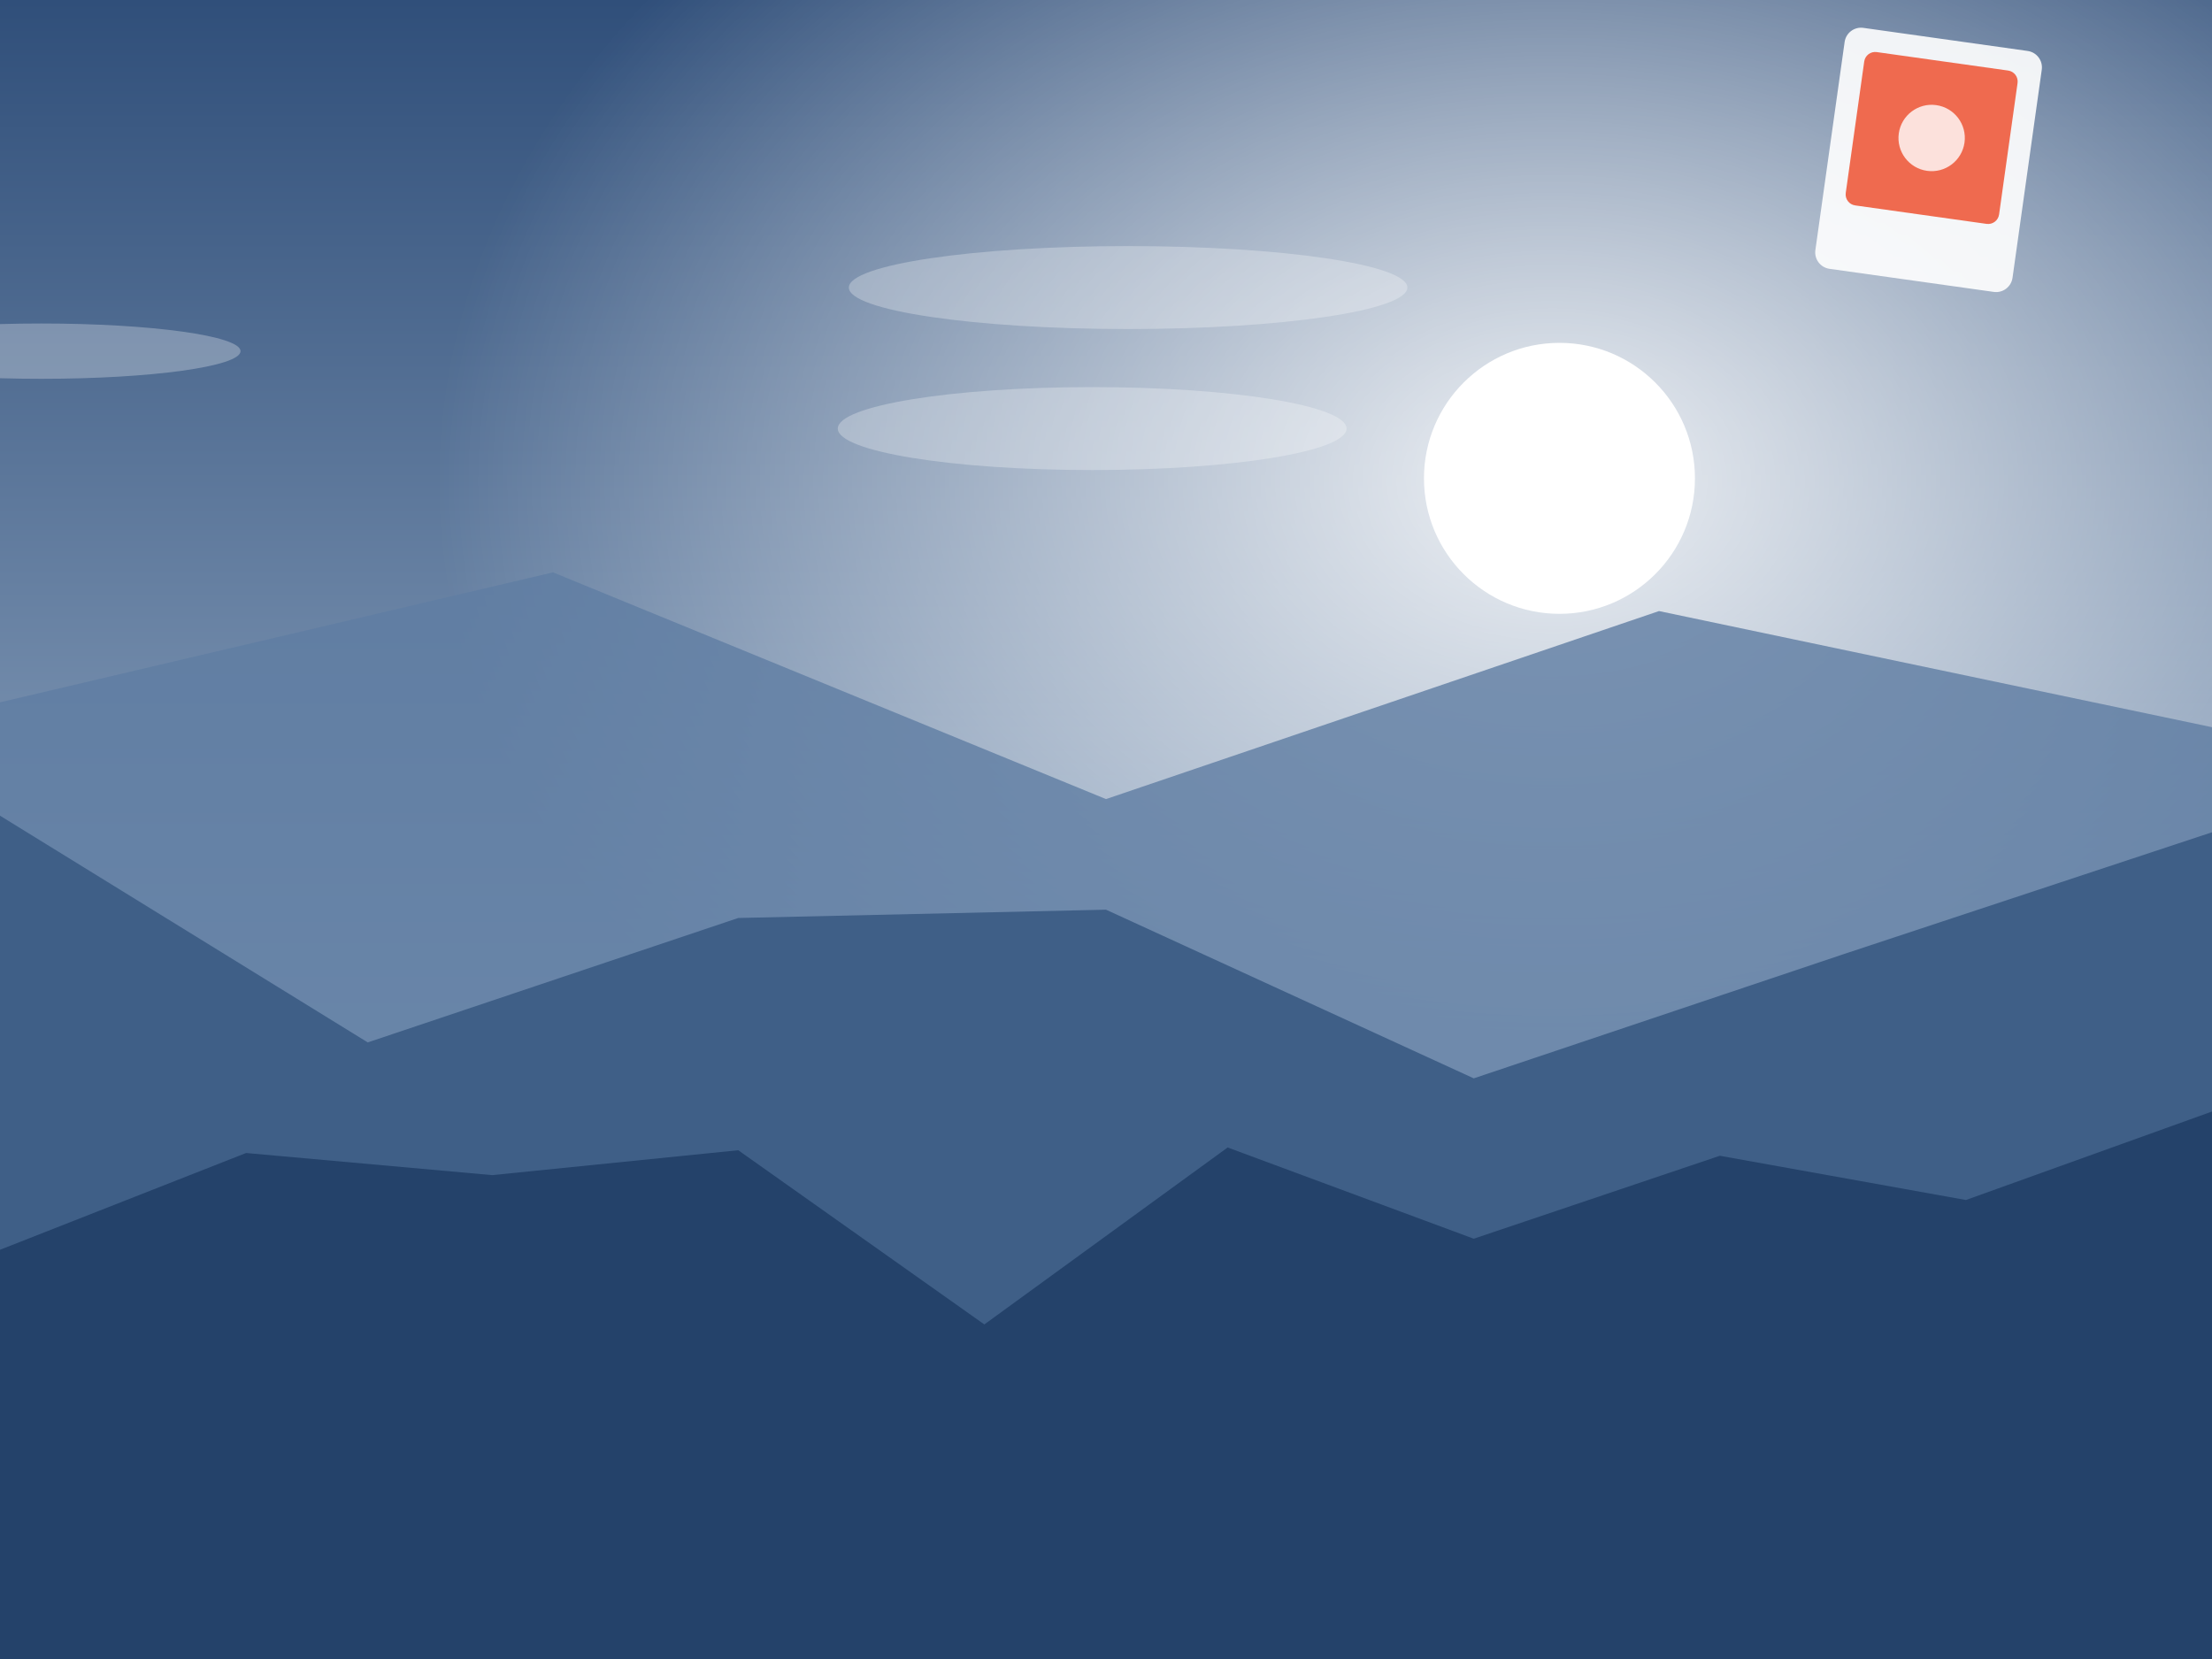
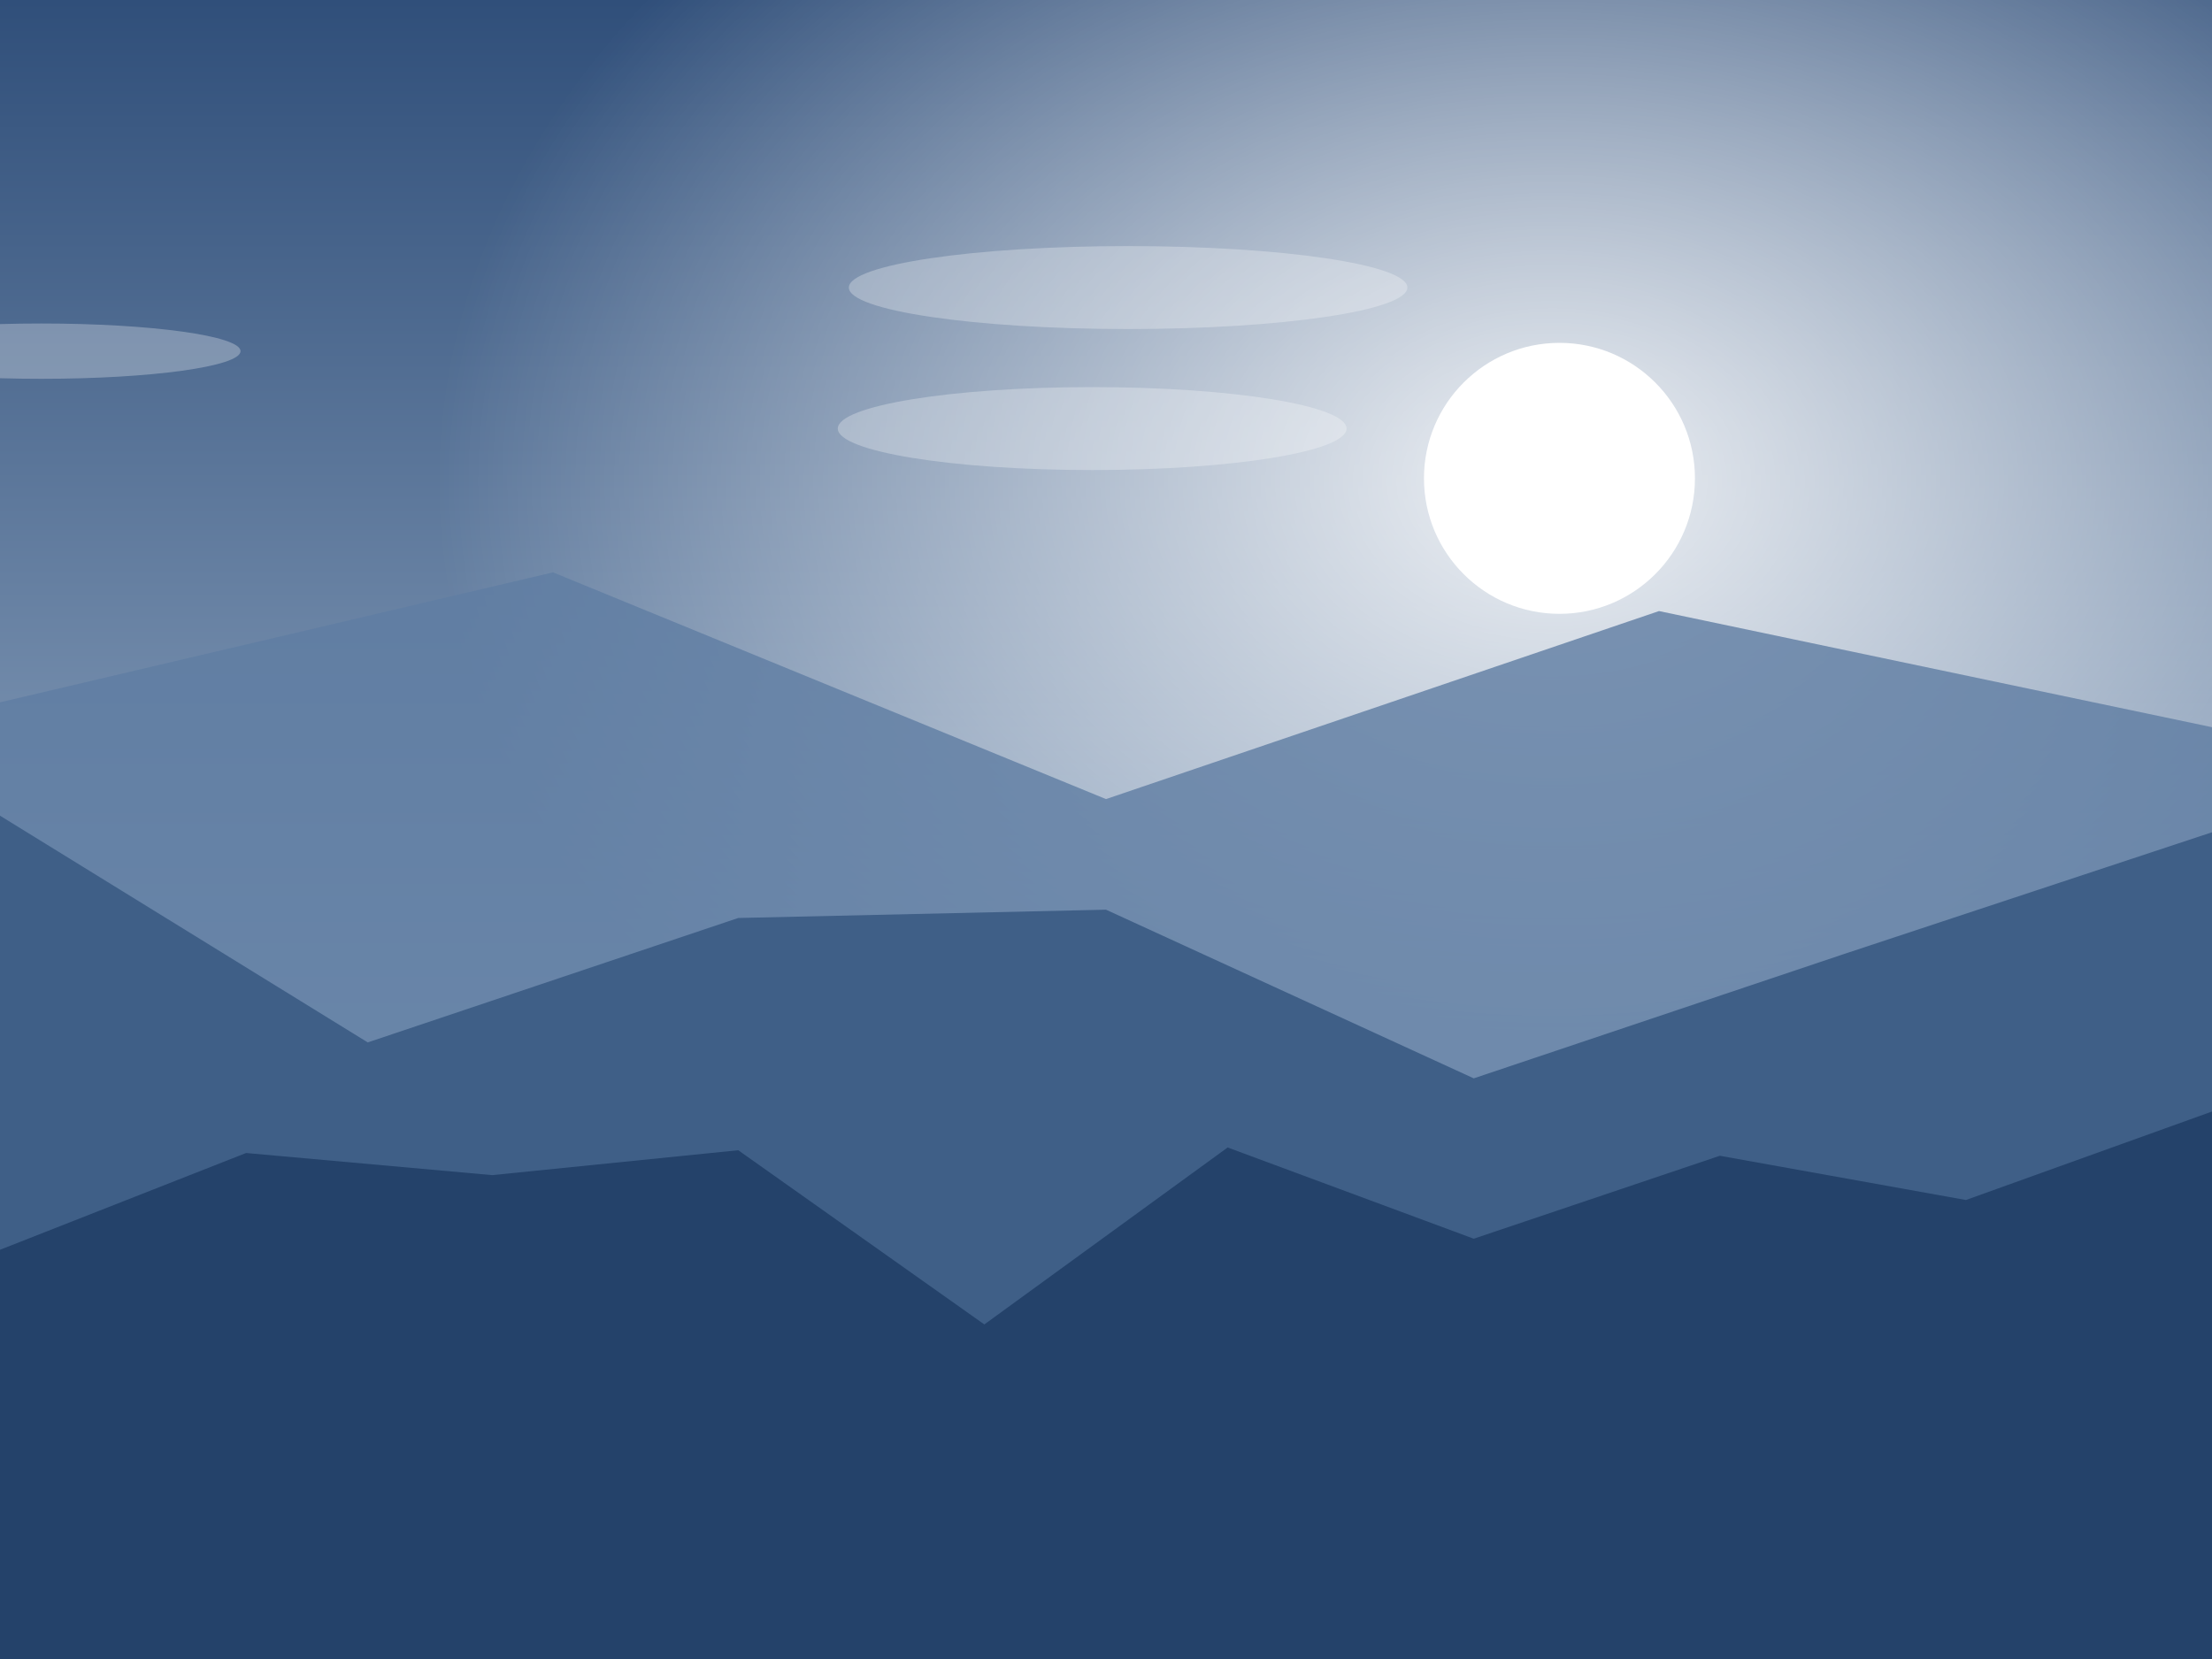
<svg xmlns="http://www.w3.org/2000/svg" viewBox="0 0 800 600" preserveAspectRatio="xMidYMid slice" role="img" aria-label="mountain postcard illustration">
  <defs>
    <linearGradient id="s" x1="0" y1="0" x2="0" y2="1">
      <stop offset="0" stop-color="#304f7a" />
      <stop offset="1" stop-color="#c8d9ea" />
    </linearGradient>
    <radialGradient id="g" cx="0.70" cy="0.29" r="0.5">
      <stop offset="0" stop-color="#ffffff" stop-opacity="0.9" />
      <stop offset="1" stop-color="#ffffff" stop-opacity="0" />
    </radialGradient>
  </defs>
  <rect width="800" height="600" fill="url(#s)" />
  <rect width="800" height="600" fill="url(#g)" />
  <circle cx="564" cy="173" r="49" fill="#ffffff" />
  <ellipse cx="395" cy="155" rx="92" ry="15" fill="#fff" opacity="0.28" />
  <ellipse cx="15" cy="127" rx="72" ry="10" fill="#fff" opacity="0.28" />
  <ellipse cx="408" cy="104" rx="101" ry="15" fill="#fff" opacity="0.28" />
  <path d="M0 600 L0 254 L0 254 L200 207 L400 289 L600 221 L800 263 L800 600 Z" fill="#5f7da3" opacity="0.8" />
  <path d="M0 600 L0 295 L0 295 L133 377 L267 332 L400 329 L533 390 L667 345 L800 301 L800 600 Z" fill="#3f5f87" />
  <path d="M0 600 L0 452 L0 452 L89 417 L178 425 L267 416 L356 479 L444 415 L533 448 L622 418 L711 434 L800 402 L800 600 Z" fill="#24426a" />
-   <g transform="translate(700 40) rotate(8)">
-     <rect x="-36" y="-26" width="72" height="88" rx="6" fill="#fff" opacity="0.9" />
-     <rect x="-28" y="-18" width="56" height="56" rx="4" fill="#ef6a4f" />
-     <circle cx="0" cy="10" r="12" fill="#fff" opacity="0.8" />
-   </g>
</svg>
